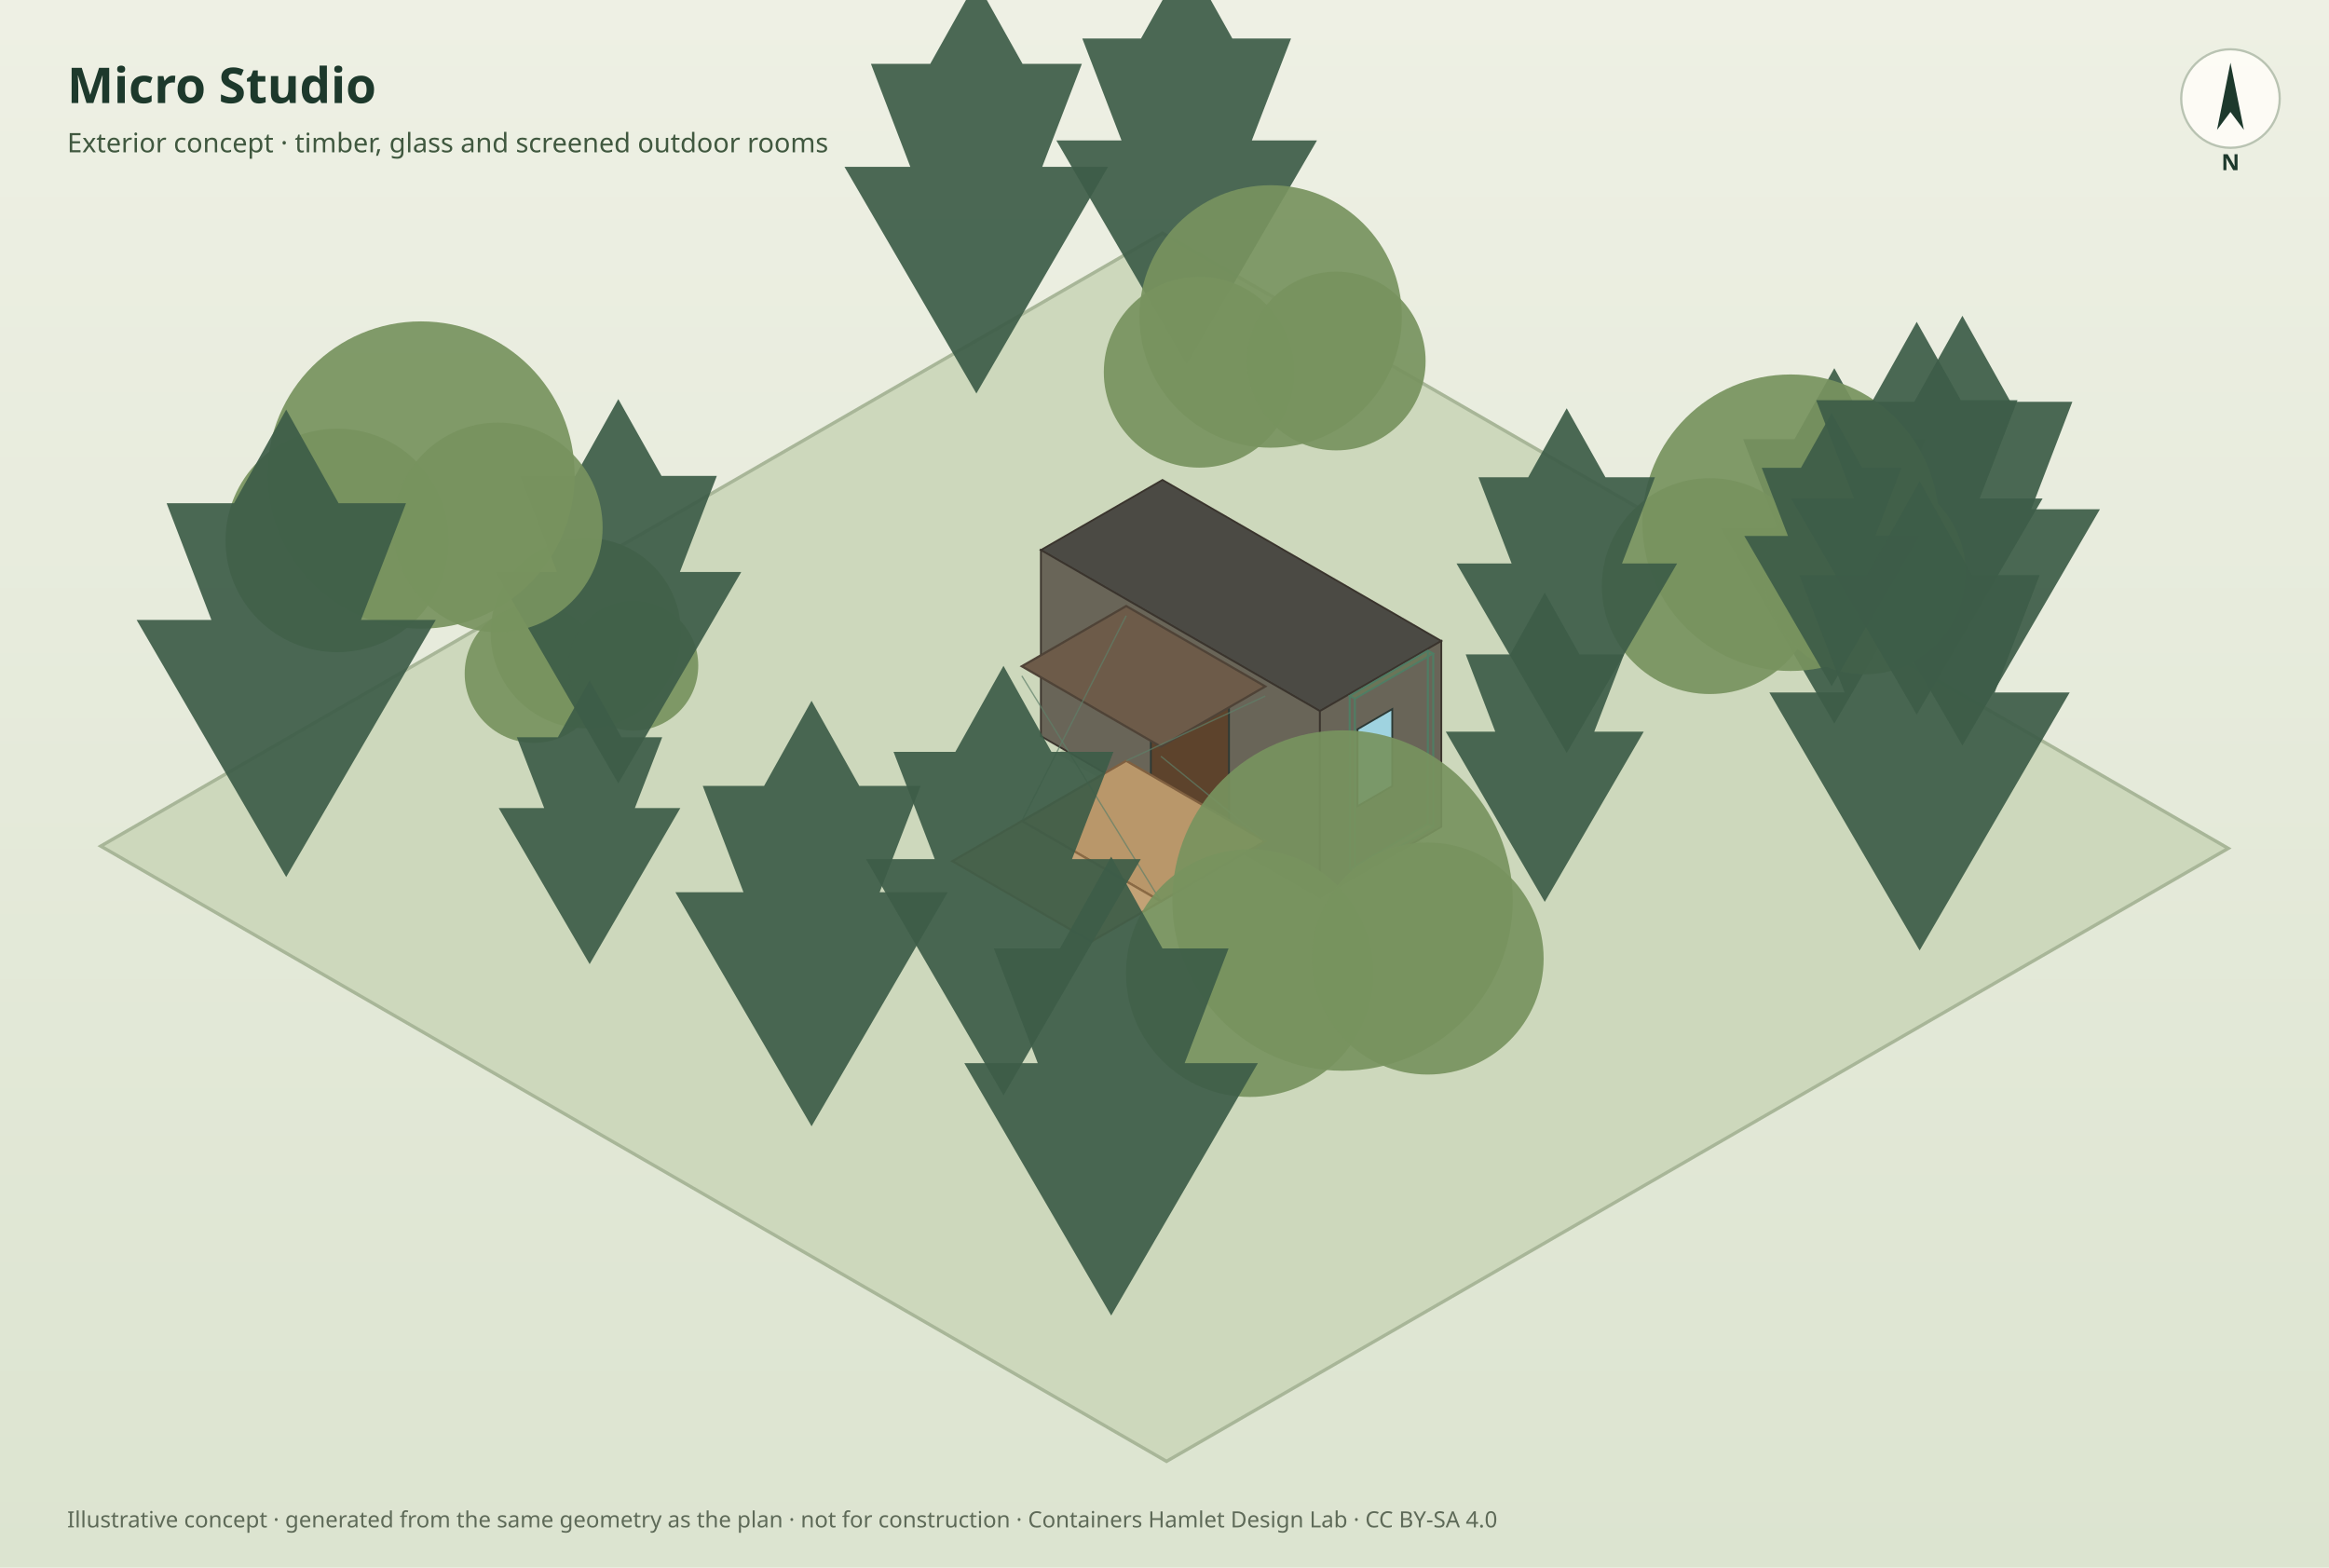
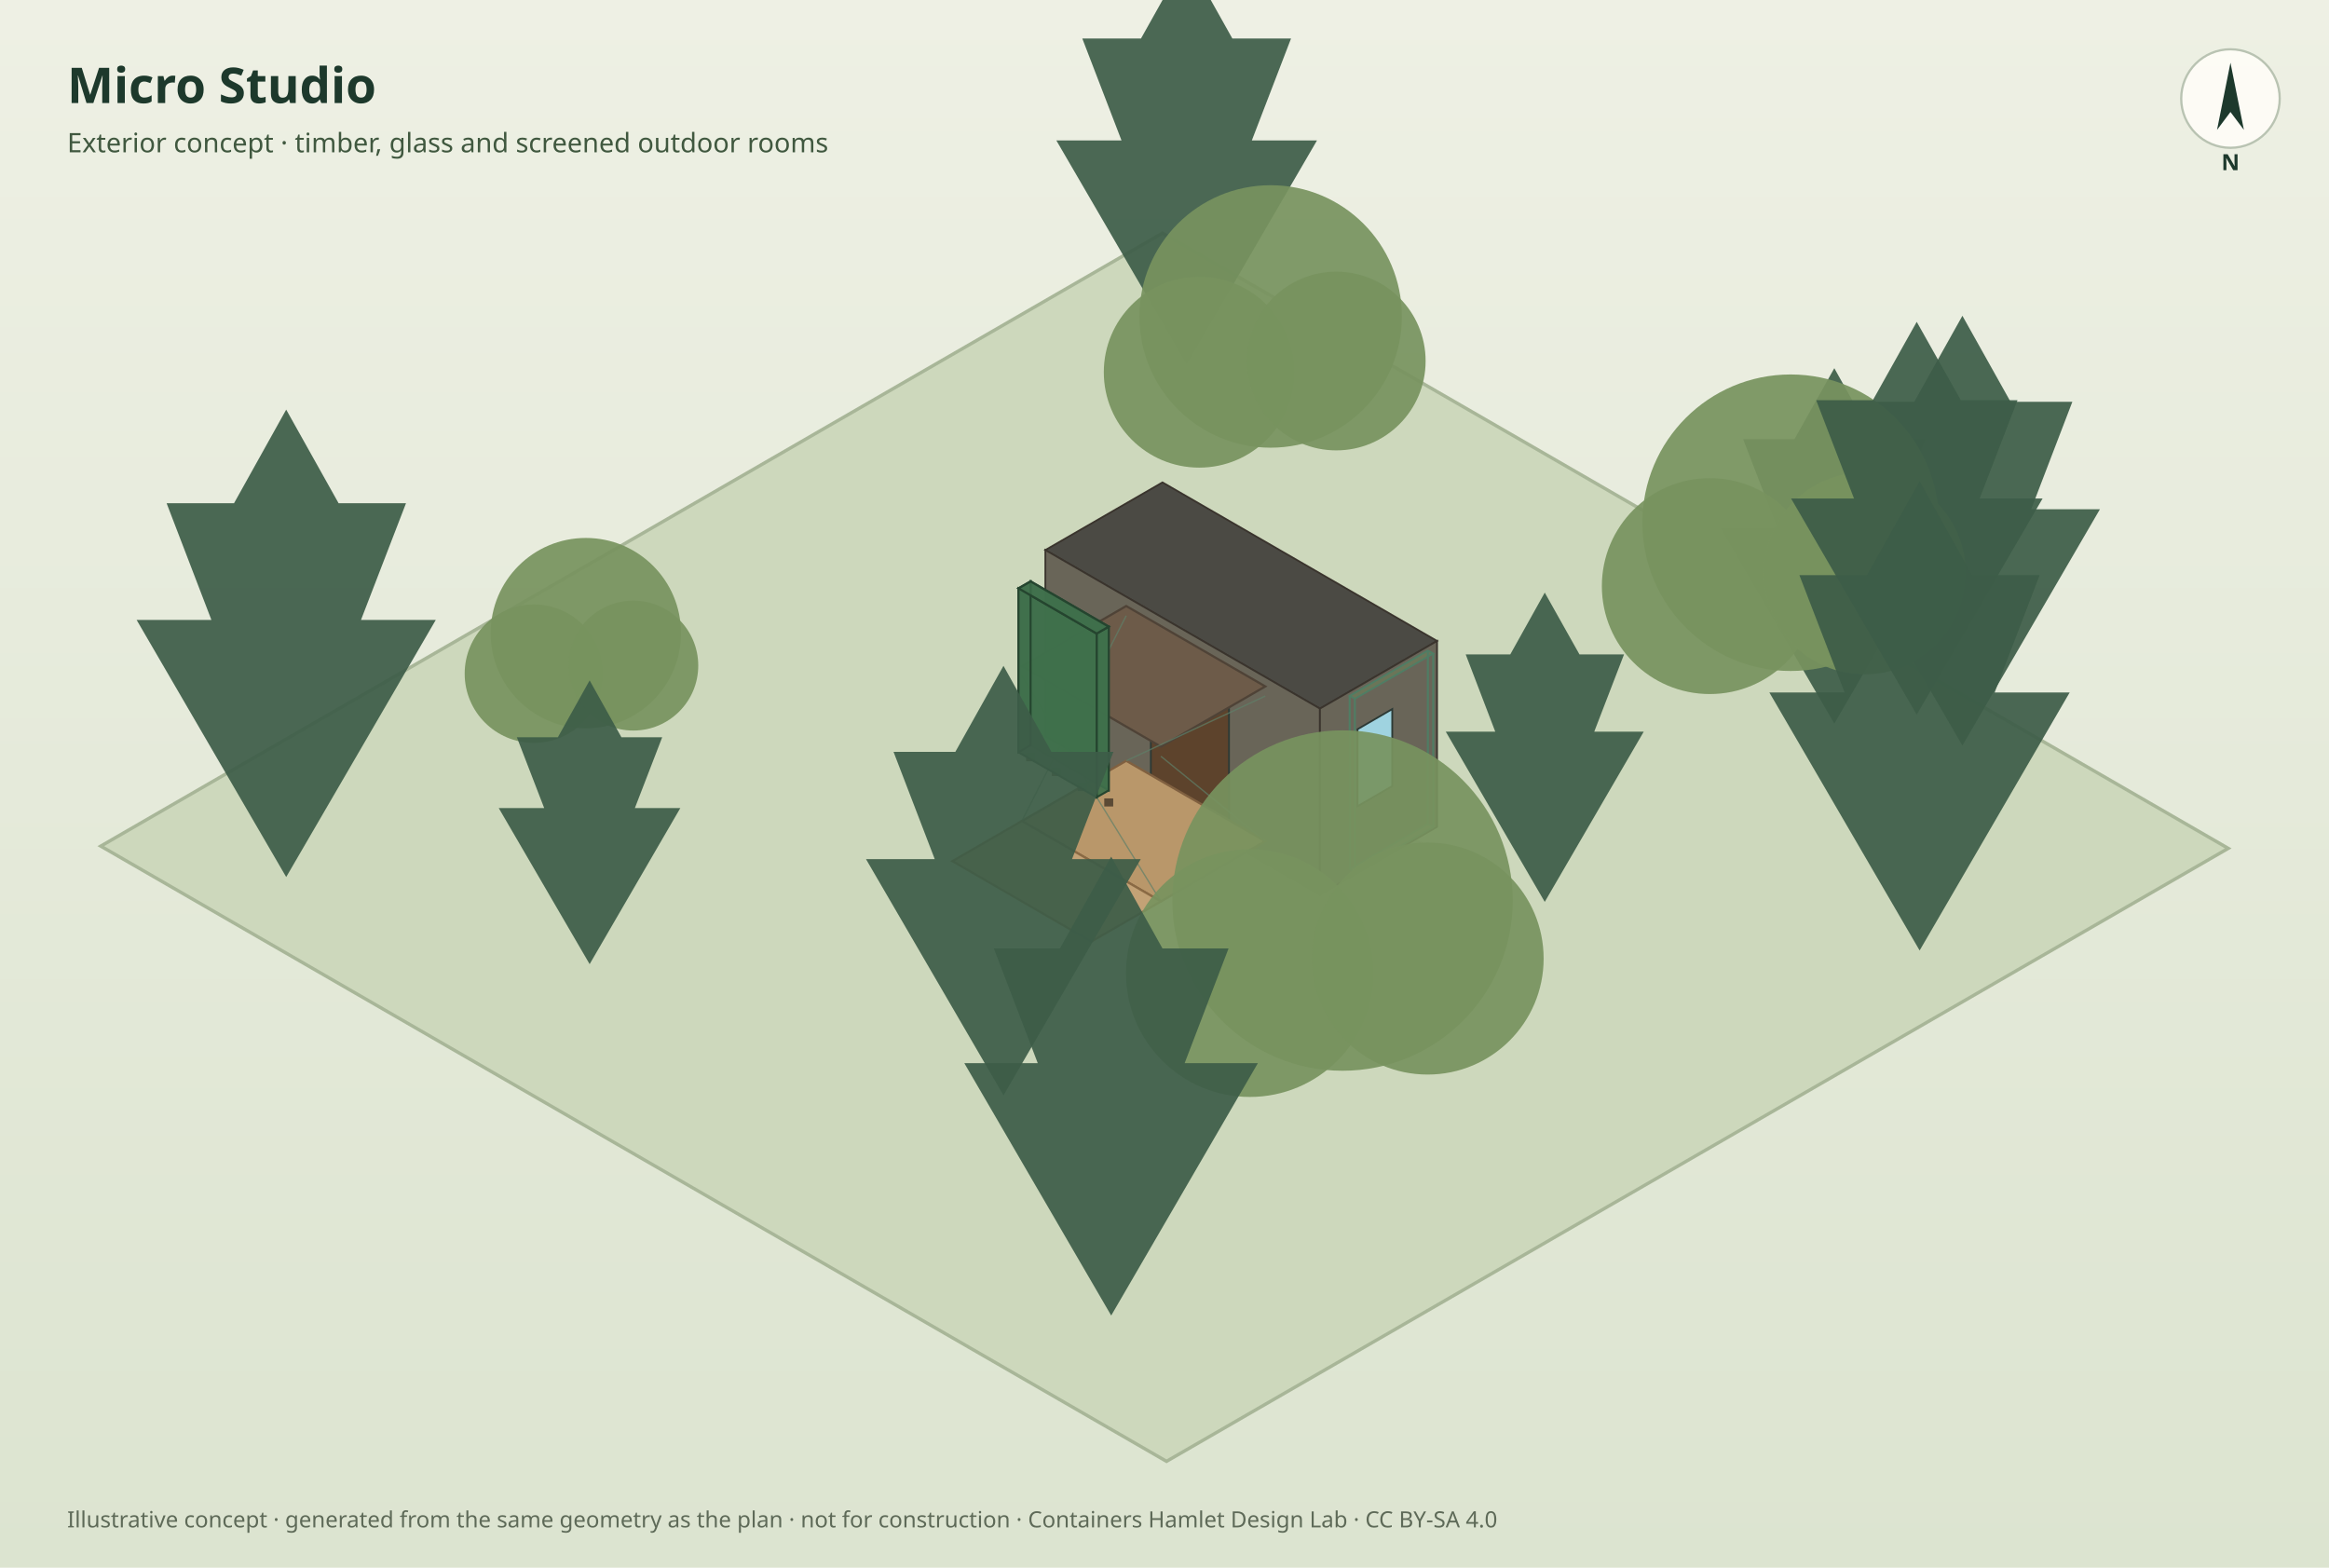
<svg xmlns="http://www.w3.org/2000/svg" viewBox="0 0 1040 700" role="img" aria-labelledby="concept-micro-studio-exterior-t concept-micro-studio-exterior-d">
  <defs>
    <linearGradient id="concept-micro-studio-exterior-sky" x1="0" y1="0" x2="0" y2="1">
      <stop offset="0" stop-color="#eef0e4" />
      <stop offset="1" stop-color="#dce4d0" />
    </linearGradient>
  </defs>
  <rect width="1040" height="700" fill="url(#concept-micro-studio-exterior-sky)" />
  <path d="M519.1 104.1L995 378.8L520.9 652.5L45 377.8Z" fill="#cdd8bc" stroke="#a8b698" stroke-width="1.5" />
  <g fill="#3d5d48" fill-opacity="0.92">
    <path d="M529.9 162.7L588.1 62.7L559 62.7L576.5 17.2L550.3 17.2L529.9 -19.2L509.5 17.2L483.3 17.2L500.8 62.7L471.7 62.7Z" />
  </g>
  <g fill="#78935f" fill-opacity="0.92">
    <circle cx="567.4" cy="141.3" r="58.6" />
    <circle cx="535.5" cy="166.2" r="42.6" />
    <circle cx="596.7" cy="161.2" r="39.9" />
  </g>
  <g fill="#3d5d48" fill-opacity="0.92">
    <path d="M876.3 332.9L937.7 227.4L907 227.4L925.4 179.4L897.8 179.4L876.3 141L854.8 179.4L827.2 179.4L845.6 227.4L814.9 227.4Z" />
  </g>
  <g fill="#3d5d48" fill-opacity="0.92">
    <path d="M819.1 323.1L869.8 235.8L844.4 235.8L859.7 196.1L836.8 196.1L819.1 164.4L801.3 196.1L778.4 196.1L793.7 235.8L768.3 235.8Z" />
  </g>
  <g fill="#78935f" fill-opacity="0.92">
    <circle cx="261.6" cy="282.7" r="42.5" />
    <circle cx="238.4" cy="300.8" r="30.9" />
    <circle cx="282.8" cy="297.2" r="29" />
  </g>
  <g fill="#78935f" fill-opacity="0.92">
    <circle cx="799.6" cy="233.4" r="66.2" />
    <circle cx="763.5" cy="261.7" r="48.2" />
    <circle cx="832.7" cy="256" r="45.1" />
  </g>
  <g fill="#3d5d48" fill-opacity="0.92">
    <path d="M855.9 319.1L912.1 222.6L884 222.6L900.9 178.7L875.6 178.7L855.9 143.7L836.3 178.7L811 178.7L827.9 222.6L799.8 222.6Z" />
  </g>
-   <g fill="#3d5d48" fill-opacity="0.92">
-     <path d="M436 175.7L494.8 74.5L465.4 74.5L483.1 28.5L456.6 28.5L436 -8.3L415.4 28.5L388.9 28.5L406.5 74.5L377.1 74.5Z" />
-   </g>
-   <g fill="#3d5d48" fill-opacity="0.92">
-     <path d="M276.1 349.8L331 255.4L303.6 255.4L320.1 212.5L295.4 212.5L276.1 178.2L256.9 212.5L232.2 212.5L248.7 255.4L221.3 255.4Z" />
-   </g>
-   <g fill="#78935f" fill-opacity="0.92">
-     <circle cx="188" cy="212.1" r="68.6" />
-     <circle cx="150.6" cy="241.3" r="49.9" />
-     <circle cx="222.3" cy="235.5" r="46.8" />
-   </g>
-   <g fill="#3d5d48" fill-opacity="0.92">
-     <path d="M817.9 306.4L856.9 239.3L837.4 239.3L849.1 208.9L831.5 208.9L817.9 184.5L804.2 208.9L786.7 208.9L798.4 239.3L778.9 239.3Z" />
-   </g>
-   <g fill="#3d5d48" fill-opacity="0.92">
-     <path d="M699.6 336.2L748.9 251.6L724.3 251.6L739 213.1L716.9 213.1L699.6 182.3L682.4 213.1L660.2 213.1L675 251.6L650.4 251.6Z" />
-   </g>
  <path d="M519.1 309.2 636.7 377.1 589.4 404.4 471.8 336.5Z" fill="#9eae8d" fill-opacity="0.55" />
-   <path d="M519.1 214.3 643.6 286.2 589.4 317.5 464.8 245.6Z" fill="#4b4a44" stroke="#3a342d" stroke-width="0.8" />
-   <path d="M464.8 328.7 589.4 400.6 589.4 317.5 464.8 245.6Z" fill="#696558" stroke="#3a342d" stroke-width="0.8" />
-   <path d="M643.6 369.2 589.4 400.6 589.4 317.5 643.6 286.2Z" fill="#696558" stroke="#3a342d" stroke-width="0.8" />
+   <path d="M519.1 215.4 641.7 286.2 589.4 316.4 466.8 245.6Z" fill="#4b4a44" stroke="#3a342d" stroke-width="0.8" />
+   <path d="M466.8 328.7 589.4 399.5 589.4 316.4 466.8 245.6Z" fill="#696558" stroke="#3a342d" stroke-width="0.8" />
+   <path d="M641.7 369.2 589.4 399.5 589.4 316.4 641.7 286.2Z" fill="#696558" stroke="#3a342d" stroke-width="0.8" />
  <path d="M513.9 351.9 548.8 372.1 548.8 311.9 513.9 291.7Z" fill="#5d432c" stroke="#2d3a35" stroke-width="0.8" />
  <path d="M621.7 351 606.2 360 606.2 325.6 621.7 316.6Z" fill="#9fd3e0" stroke="#2d3a35" stroke-width="0.8" />
  <path d="M502.9 339.7 565 375.6 518.4 402.5 456.3 366.6Z" fill="#b9976a" stroke="#806040" stroke-width="1" />
  <path d="M502.9 270.6 565 306.5 518.4 333.4 456.3 297.5Z" fill="#6d5b49" stroke="#4f4337" stroke-width="1" />
  <path d="M502.9 339.7L565 310.8" stroke="#5e8069" stroke-width="0.6" stroke-opacity="0.7" />
  <path d="M565 375.6L518.4 337.7" stroke="#5e8069" stroke-width="0.6" stroke-opacity="0.7" />
  <path d="M518.4 402.5L456.3 301.8" stroke="#5e8069" stroke-width="0.6" stroke-opacity="0.7" />
  <path d="M456.3 366.6L502.9 274.9" stroke="#5e8069" stroke-width="0.6" stroke-opacity="0.7" />
  <path d="M637.6 367.9 640 369.3 605 389.4 602.7 388.1Z" fill="#9ab886" fill-opacity="0.3" stroke="#4f7d64" stroke-width="0.8" />
  <path d="M637.6 290.5 640 291.8 605 312 602.7 310.7Z" fill="#6f9d5b" fill-opacity="0.28" stroke="#4f7d64" stroke-width="0.8" />
  <path d="M637.6 367.9L637.6 290.5" stroke="#4f7d64" stroke-width="0.9" />
  <path d="M640 369.3L640 291.8" stroke="#4f7d64" stroke-width="0.9" />
  <path d="M605 389.4L605 312" stroke="#4f7d64" stroke-width="0.9" />
  <path d="M602.7 388.1L602.7 310.7" stroke="#4f7d64" stroke-width="0.9" />
  <path d="M456.3 366.6 518.4 402.5 487.3 420.4 425.3 384.5Z" fill="#c3a276" stroke="#8a6a44" stroke-width="1" />
+   <line x1="460.2" y1="339.9" x2="460.2" y2="336.3" stroke="#5b4a35" stroke-width="4" />
+   <line x1="471.7" y1="346.5" x2="471.7" y2="343" stroke="#5b4a35" stroke-width="4" />
+   <line x1="483.2" y1="353.2" x2="483.2" y2="349.6" stroke="#5b4a35" stroke-width="4" />
+   <line x1="495.1" y1="360.1" x2="495.1" y2="356.5" stroke="#5b4a35" stroke-width="4" />
+   <path d="M460.2 332.7 495.1 352.9 495.1 279.8 460.2 259.6Z" fill="#3f704b" fill-opacity="0.92" stroke="#25452f" stroke-width="0.9" />
+   <path d="M495.1 352.9 489.7 356 489.7 282.9 495.1 279.8Z" fill="#3f704b" fill-opacity="0.92" stroke="#25452f" stroke-width="0.9" />
+   <path d="M489.7 356 454.8 335.9 454.8 262.7 489.7 282.9Z" fill="#3f704b" fill-opacity="0.92" stroke="#25452f" stroke-width="0.9" />
+   <path d="M454.8 335.9 460.2 332.7 460.2 259.6 454.8 262.7Z" fill="#3f704b" fill-opacity="0.92" stroke="#25452f" stroke-width="0.9" />
+   <path d="M460.2 259.6 495.1 279.8 489.7 282.9 454.8 262.7Z" fill="#3f704b" fill-opacity="0.8" stroke="#25452f" stroke-width="1" />
  <g fill="#3d5d48" fill-opacity="0.92">
    <path d="M127.8 391.6L194.6 276.8L161.2 276.8L181.3 224.7L151.2 224.7L127.8 182.9L104.5 224.7L74.4 224.7L94.4 276.8L61 276.8Z" />
  </g>
  <g fill="#3d5d48" fill-opacity="0.92">
    <path d="M857.2 424.4L924.2 309.2L890.7 309.2L910.8 256.8L880.6 256.8L857.2 214.9L833.7 256.8L803.5 256.8L823.7 309.2L790.1 309.2Z" />
  </g>
  <g fill="#78935f" fill-opacity="0.92">
    <circle cx="599.5" cy="402.1" r="76" />
    <circle cx="558.1" cy="434.5" r="55.3" />
    <circle cx="637.5" cy="428" r="51.8" />
  </g>
  <g fill="#3d5d48" fill-opacity="0.92">
    <path d="M448.1 489.1L509.4 383.6L478.7 383.6L497.2 335.7L469.5 335.7L448.1 297.3L426.6 335.7L399 335.7L417.4 383.6L386.7 383.6Z" />
  </g>
  <g fill="#3d5d48" fill-opacity="0.92">
    <path d="M496.2 587.4L561.7 474.7L529 474.7L548.6 423.5L519.1 423.5L496.2 382.5L473.3 423.5L443.8 423.5L463.4 474.7L430.6 474.7Z" />
  </g>
  <g fill="#3d5d48" fill-opacity="0.92">
    <path d="M263.3 430.5L303.8 360.8L283.5 360.8L295.7 329.2L277.5 329.2L263.3 303.8L249.1 329.2L230.8 329.2L243 360.8L222.7 360.8Z" />
  </g>
  <g fill="#3d5d48" fill-opacity="0.92">
    <path d="M689.8 402.7L734 326.7L711.9 326.7L725.2 292.2L705.3 292.2L689.8 264.6L674.4 292.2L654.5 292.2L667.7 326.7L645.6 326.7Z" />
  </g>
-   <g fill="#3d5d48" fill-opacity="0.92">
-     <path d="M362.4 502.9L423.2 398.4L392.8 398.4L411.1 350.9L383.7 350.9L362.4 312.9L341.2 350.9L313.8 350.9L332 398.4L301.6 398.4Z" />
-   </g>
  <text x="30" y="46" font-family="system-ui, sans-serif" font-size="22" font-weight="800" fill="#1d392c">Micro Studio</text>
  <text x="30" y="68" font-family="system-ui, sans-serif" font-size="12" fill="#40583f">Exterior concept · timber, glass and screened outdoor rooms</text>
  <g aria-hidden="true">
    <circle cx="996" cy="44" r="22" fill="#fffdf7" fill-opacity="0.9" stroke="#b9c3b2" />
    <path d="M996 28l6 30l-6 -8l-6 8z" fill="#1d392c" />
    <text x="996" y="76" text-anchor="middle" font-size="10" font-weight="700" font-family="system-ui, sans-serif" fill="#1d392c">N</text>
  </g>
  <text x="30" y="682" font-family="system-ui, sans-serif" font-size="10" fill="#5e6a58">Illustrative concept · generated from the same geometry as the plan · not for construction · Containers Hamlet Design Lab · CC BY-SA 4.0</text>
</svg>
